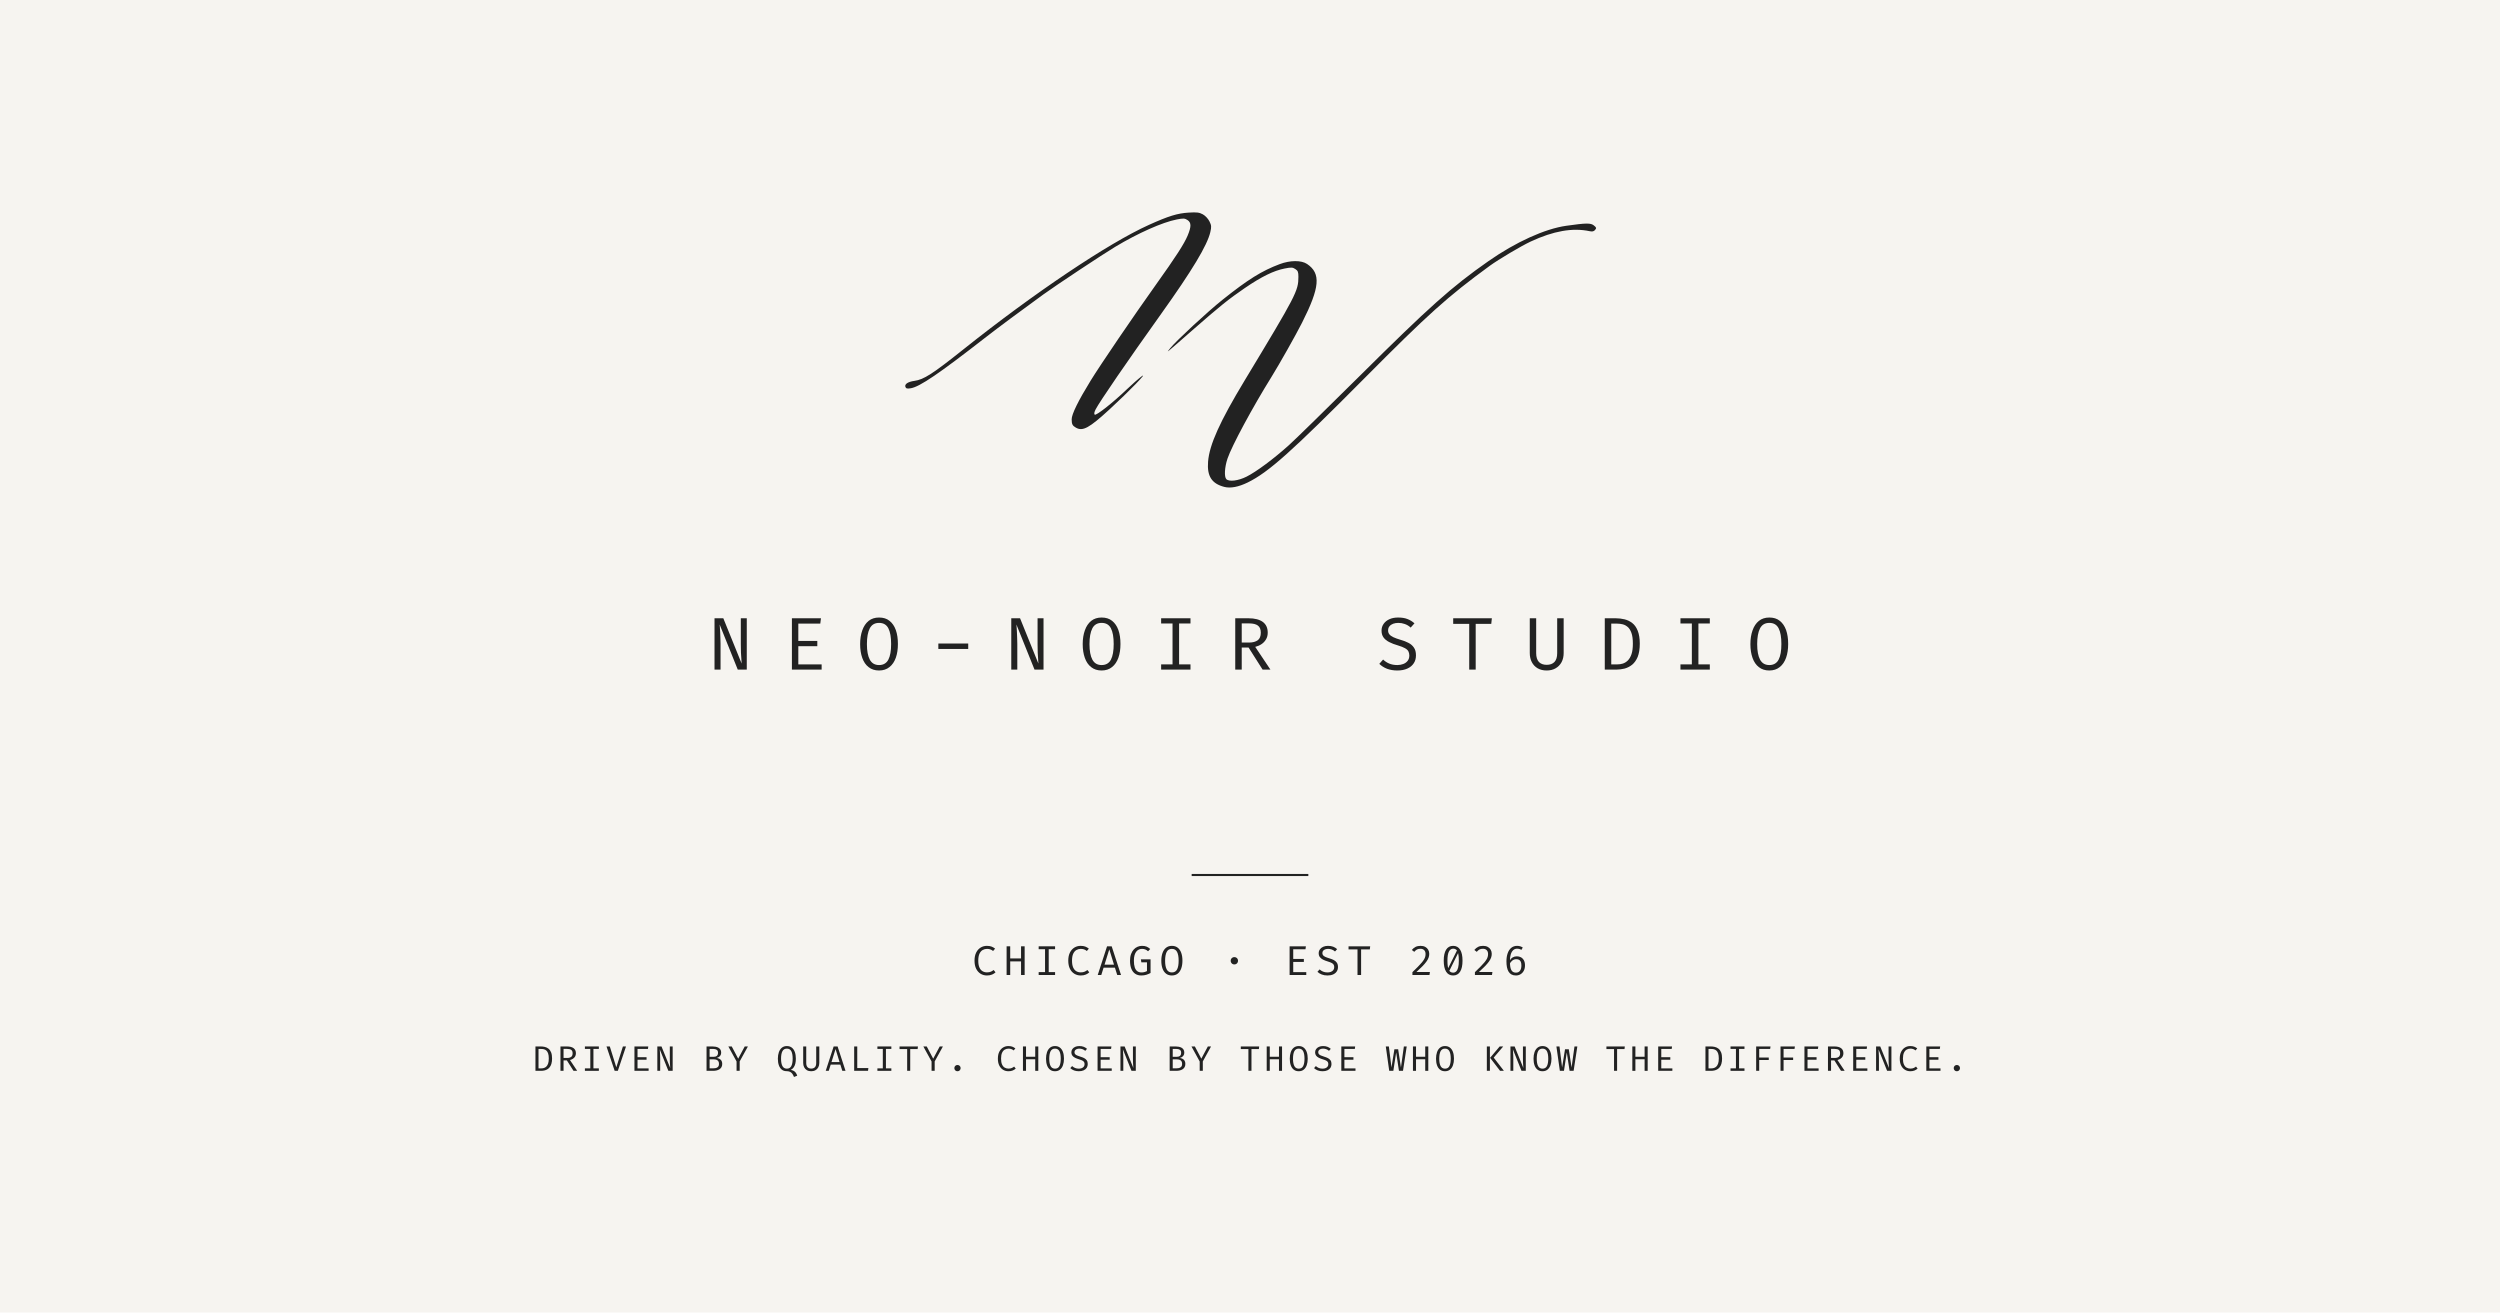
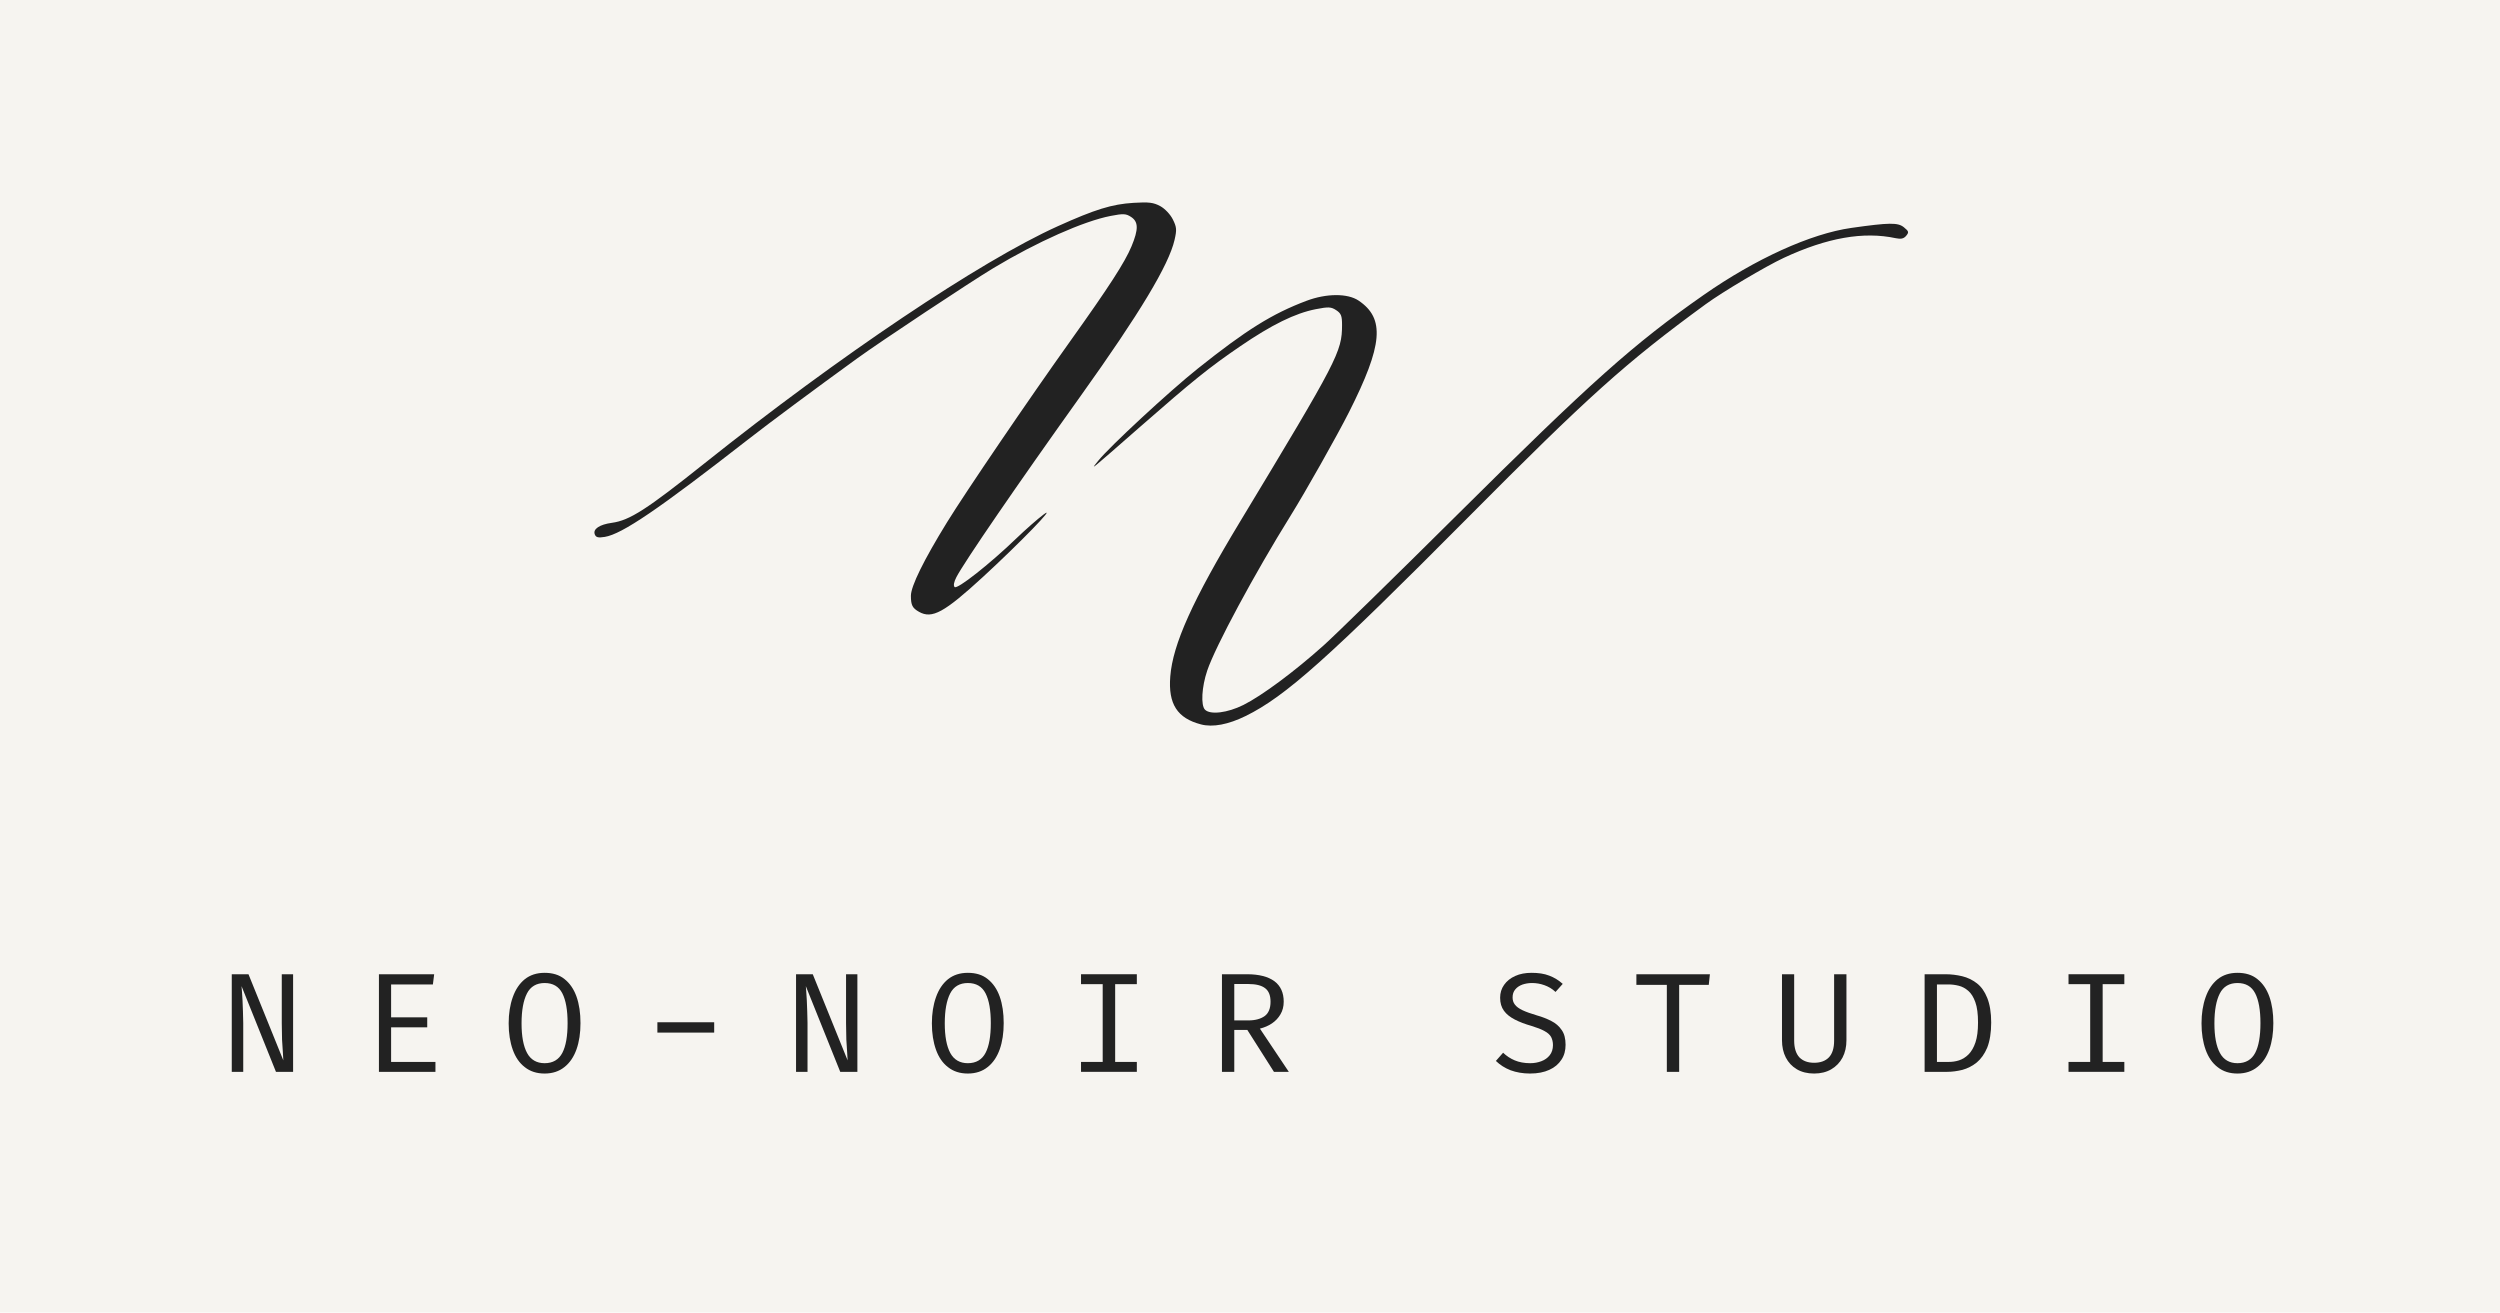
<svg xmlns="http://www.w3.org/2000/svg" xmlns:xlink="http://www.w3.org/1999/xlink" width="1200" height="630" viewBox="0 0 1200 630">
  <rect width="1200" height="630" fill="#F6F4F0" />
-   <svg x="340" y="100" width="520" height="233" viewBox="0 0 883.785 395.734" fill="#222222" color="#222222">
+   <svg x="105.602" y="93.623" width="988.796" height="442.754" viewBox="0 0 883.785 395.734" fill="#222222" color="#222222">
    <defs>
      <clipPath id="clip_1">
        <path transform="matrix(.24,0,0,.24,0,0)" d="M0 0H6250V6250H0Z" clip-rule="evenodd" />
      </clipPath>
      <clipPath id="clip_2">
        <path transform="matrix(.24,0,0,.24,0,0)" d="M0 0H6250V6250H0Z" clip-rule="evenodd" />
      </clipPath>
      <clipPath id="clip_3">
        <path transform="matrix(.24,0,0,.24,0,0)" d="M0 0H6250V6250H0Z" clip-rule="evenodd" />
      </clipPath>
      <path id="font_4_65" d="M.395 0 .152 .605C.153 .598 .154 .585 .155 .567 .156 .549 .157 .528 .159 .504 .16 .479 .161 .453 .162 .426 .163 .399 .164 .372 .164 .345V0H.083V.689H.201L.447 .081C.447 .09 .446 .108 .444 .134 .442 .16 .44 .191 .438 .227 .437 .264 .436 .303 .436 .344V.689H.516V0H.395Z" />
      <path id="font_4_24" d="M.212 .617V.385H.467V.314H.212V.07H.525V0H.126V.689H.516L.507 .617H.212Z" />
      <path id="font_4_71" d="M.553 .344C.553 .274 .544 .213 .525 .159 .506 .106 .478 .064 .44 .034 .403 .004 .356-.012 .3-.012 .244-.012 .198 .003 .16 .033 .122 .062 .094 .103 .075 .156 .056 .209 .046 .271 .046 .342 .046 .412 .056 .474 .075 .527 .094 .581 .122 .623 .16 .654 .198 .684 .244 .699 .3 .699 .356 .699 .403 .685 .44 .655 .478 .625 .506 .584 .525 .531 .544 .477 .553 .415 .553 .344M.462 .344C.462 .435 .45 .505 .425 .554 .4 .603 .358 .627 .3 .627 .242 .627 .2 .602 .175 .553 .15 .504 .137 .434 .137 .342 .137 .251 .15 .181 .176 .133 .202 .085 .244 .061 .3 .061 .358 .061 .4 .086 .425 .134 .45 .182 .462 .252 .462 .344Z" />
      <path id="font_4_1026" d="M.1 .277V.35H.501V.277H.1Z" />
      <path id="font_4_43" d="M.497 .689V.619H.344V.07H.497V0H.103V.07H.256V.619H.103V.689H.497Z" />
      <path id="font_4_86" d="M.538 .495C.538 .461 .53 .431 .515 .406 .5 .38 .48 .359 .455 .342 .43 .325 .401 .313 .37 .305L.574 0H.469L.281 .296H.189V0H.102V.689H.279C.364 .689 .428 .672 .472 .64 .516 .607 .538 .559 .538 .495M.445 .495C.445 .54 .432 .572 .406 .591 .381 .61 .342 .62 .288 .62H.189V.363H.288C.338 .363 .376 .374 .404 .394 .431 .414 .445 .448 .445 .495Z" />
      <path id="font_4_1110" d="" />
      <path id="font_4_90" d="M.536 .191C.536 .151 .527 .116 .507 .086 .487 .055 .459 .031 .421 .014 .384-.003 .339-.012 .285-.012 .235-.012 .189-.004 .148 .011 .107 .027 .073 .049 .044 .077L.095 .135C.119 .112 .146 .094 .177 .081 .208 .068 .245 .061 .286 .061 .315 .061 .341 .066 .365 .075 .389 .084 .409 .098 .424 .117 .439 .136 .447 .16 .447 .189 .447 .211 .442 .23 .434 .246 .425 .262 .41 .276 .387 .288 .366 .3 .335 .312 .296 .324 .25 .337 .211 .352 .178 .369 .145 .386 .119 .406 .101 .431 .083 .456 .074 .486 .074 .523 .074 .557 .083 .587 .102 .614 .121 .641 .147 .662 .181 .677 .214 .692 .253 .699 .296 .699 .344 .699 .386 .693 .421 .679 .456 .666 .488 .646 .516 .621L.465 .564C.441 .587 .414 .602 .386 .612 .358 .622 .329 .627 .299 .627 .274 .627 .252 .623 .231 .616 .21 .608 .193 .597 .181 .582 .168 .567 .162 .548 .162 .525 .162 .506 .167 .489 .178 .475 .189 .46 .207 .447 .232 .435 .257 .423 .292 .411 .335 .398 .371 .388 .404 .375 .435 .359 .465 .344 .49 .323 .508 .296 .527 .27 .536 .235 .536 .191Z" />
      <path id="font_4_96" d="M.342 .614V0H.255V.614H.04V.689H.559L.551 .614H.342Z" />
      <path id="font_4_101" d="M.527 .689V.223C.527 .177 .518 .136 .499 .1 .48 .065 .454 .038 .42 .018 .386-.002 .345-.012 .299-.012 .252-.012 .211-.002 .177 .018 .143 .038 .117 .066 .099 .101 .081 .136 .072 .177 .072 .223V.689H.158V.22C.158 .168 .171 .128 .195 .102 .22 .077 .254 .064 .299 .064 .344 .064 .379 .077 .403 .102 .428 .128 .44 .168 .44 .22V.689H.527Z" />
      <path id="font_4_20" d="M.46 .348C.46 .408 .454 .456 .441 .492 .428 .528 .412 .554 .391 .572 .37 .59 .348 .602 .323 .608 .299 .614 .275 .617 .251 .617H.17V.07H.252C.277 .07 .301 .073 .326 .081 .35 .089 .373 .103 .393 .123 .413 .143 .43 .172 .442 .208 .454 .244 .46 .29 .46 .348M.553 .348C.553 .276 .543 .217 .525 .171 .506 .126 .481 .091 .451 .066 .42 .041 .386 .024 .35 .014 .313 .005 .277 0 .242 0H.083V.689H.23C.271 .689 .31 .684 .348 .675 .386 .666 .421 .649 .452 .625 .483 .601 .507 .567 .525 .522 .543 .477 .553 .419 .553 .348Z" />
    </defs>
    <g transform="translate(157.3927,0)">
      <path d="M263.500,227.115C253.276,224.454 249.369,218.375 250.291,206.562C251.372,192.708 259.873,173.842 280.202,140.180C322.284,70.499 323.963,67.263 323.989,55.773C323.998,51.819 323.588,50.776 321.482,49.396C319.279,47.953 318.185,47.899 312.732,48.966C303.868,50.701 293.853,55.617 280.282,64.895C266.991,73.981 260.095,79.531 237.388,99.411C214.742,119.238 216.065,118.166 219.386,114.000C224.126,108.053 249.896,84.184 262.000,74.530C282.941,57.827 294.035,50.909 308.760,45.366C317.289,42.156 326.396,42.118 331.078,45.274C342.496,52.968 341.524,64.320 326.978,93.131C321.882,103.225 308.328,127.260 301.956,137.500C286.500,162.342 269.660,193.627 266.149,204.023C263.782,211.034 263.335,218.935 265.200,220.800C267.476,223.076 274.823,222.173 281.641,218.780C289.557,214.840 303.732,204.315 316.182,193.130C321.307,188.526 346.875,163.530 373.000,137.583C430.927,80.051 449.013,63.911 479.139,42.864C501.363,27.338 525.090,16.566 542.500,14.098C558.807,11.787 562.461,11.743 565.033,13.826C567.148,15.538 567.267,15.974 566.024,17.471C564.990,18.717 563.798,18.995 561.557,18.514C547.747,15.547 532.081,18.297 513.500,26.950C505.768,30.551 487.218,41.562 480.012,46.828C445.770,71.851 429.926,86.075 377.543,138.820C318.099,198.674 299.610,215.174 282.663,223.493C275.153,227.179 268.545,228.428 263.500,227.115ZM142.500,178.805C139.652,177.190 139.033,175.972 139.015,171.954C138.998,167.846 144.461,156.724 154.521,140.389C162.548,127.354 189.673,87.481 207.506,62.500C224.058,39.314 230.836,28.822 233.669,22.000C236.706,14.685 236.659,11.478 233.482,9.396C231.283,7.956 230.175,7.900 224.732,8.955C213.124,11.204 193.100,20.107 174.501,31.288C164.389,37.367 126.132,62.724 116.000,70.064C97.817,83.234 78.493,97.592 69.197,104.838C30.738,134.815 15.077,145.464 7.690,146.663C4.832,147.127 3.895,146.891 3.392,145.580C2.520,143.307 5.408,141.353 10.718,140.625C18.379,139.575 25.588,134.945 50.500,115.079C108.289,68.994 168.819,28.364 201.996,13.389C218.044,6.145 225.253,3.918 234.500,3.346C241.107,2.938 243.109,3.183 246.000,4.755C247.995,5.840 250.314,8.292 251.393,10.455C253.049,13.778 253.141,14.879 252.127,19.270C249.644,30.029 237.261,50.617 212.017,85.957C184.559,124.398 161.881,157.462 158.534,163.934C157.464,166.004 157.181,167.581 157.775,168.175C158.881,169.281 172.704,158.406 184.000,147.543C188.125,143.576 193.525,138.832 196.000,137.000C201.952,132.596 185.671,149.365 170.000,163.779C153.331,179.111 148.090,181.975 142.500,178.805Z" />
    </g>
    <g transform="translate(0,316)">
      <g transform="translate(-308.1027,-708.9558)">
        <use data-text="N" xlink:href="#font_4_65" transform="matrix(60.7725,0,0,-60.7725,308.1027,769.1206)" fill="currentColor" />
        <use data-text="E" xlink:href="#font_4_24" transform="matrix(60.7725,0,0,-60.7725,368.6257,769.1206)" fill="currentColor" />
        <use data-text="O" xlink:href="#font_4_71" transform="matrix(60.7725,0,0,-60.7725,429.1487,769.1206)" fill="currentColor" />
        <use data-text="-" xlink:href="#font_4_1026" transform="matrix(60.7725,0,0,-60.7725,489.6717,769.1206)" fill="currentColor" />
        <use data-text="N" xlink:href="#font_4_65" transform="matrix(60.7725,0,0,-60.7725,550.1947,769.1206)" fill="currentColor" />
        <use data-text="O" xlink:href="#font_4_71" transform="matrix(60.7725,0,0,-60.7725,610.7177,769.1206)" fill="currentColor" />
        <use data-text="I" xlink:href="#font_4_43" transform="matrix(60.7725,0,0,-60.7725,671.2406,769.1206)" fill="currentColor" />
        <use data-text="R" xlink:href="#font_4_86" transform="matrix(60.7725,0,0,-60.7725,731.7636,769.1206)" fill="currentColor" />
        <use data-text=" " xlink:href="#font_4_1110" transform="matrix(60.7725,0,0,-60.7725,792.2866,769.1206)" fill="currentColor" />
        <use data-text="S" xlink:href="#font_4_90" transform="matrix(60.7725,0,0,-60.7725,852.8096,769.1206)" fill="currentColor" />
        <use data-text="T" xlink:href="#font_4_96" transform="matrix(60.7725,0,0,-60.7725,913.3326,769.1206)" fill="currentColor" />
        <use data-text="U" xlink:href="#font_4_101" transform="matrix(60.7725,0,0,-60.7725,973.8555,769.1206)" fill="currentColor" />
        <use data-text="D" xlink:href="#font_4_20" transform="matrix(60.7725,0,0,-60.7725,1034.379,769.1206)" fill="currentColor" />
        <use data-text="I" xlink:href="#font_4_43" transform="matrix(60.7725,0,0,-60.7725,1094.902,769.1206)" fill="currentColor" />
        <use data-text="O" xlink:href="#font_4_71" transform="matrix(60.7725,0,0,-60.7725,1155.425,769.1206)" fill="currentColor" />
      </g>
    </g>
  </svg>
-   <line x1="572" x2="628" y1="420" y2="420" stroke="#222222" />
-   <g fill="#222222" transform="translate(466.5,468) scale(0.01,-0.01)">
-     <path transform="translate(0,0)" d="M716 1399Q851 1399 942.0 1365.0Q1033 1331 1115 1265L1018 1152Q953 1207 880.5 1230.5Q808 1254 729 1254Q616 1254 520.0 1200.5Q424 1147 365.5 1023.5Q307 900 307 689Q307 484 362.5 360.0Q418 236 513.0 181.0Q608 126 725 126Q841 126 915.5 161.0Q990 196 1045 241L1135 127Q1072 66 971.0 21.5Q870 -23 723 -23Q556 -23 420.5 59.0Q285 141 206.0 299.5Q127 458 127 689Q127 921 207.5 1079.0Q288 1237 422.5 1318.0Q557 1399 716 1399Z" />
-     <path transform="translate(1500.0,0)" d="M860 0V653H340V0H167V1377H340V795H860V1377H1033V0Z" />
-     <path transform="translate(3000.0,0)" d="M994 1377V1238H688V139H994V0H206V139H512V1238H206V1377Z" />
-     <path transform="translate(4500.0,0)" d="M716 1399Q851 1399 942.0 1365.0Q1033 1331 1115 1265L1018 1152Q953 1207 880.5 1230.5Q808 1254 729 1254Q616 1254 520.0 1200.5Q424 1147 365.5 1023.5Q307 900 307 689Q307 484 362.5 360.0Q418 236 513.0 181.0Q608 126 725 126Q841 126 915.5 161.0Q990 196 1045 241L1135 127Q1072 66 971.0 21.5Q870 -23 723 -23Q556 -23 420.5 59.0Q285 141 206.0 299.5Q127 458 127 689Q127 921 207.5 1079.0Q288 1237 422.5 1318.0Q557 1399 716 1399Z" />
-     <path transform="translate(6000.0,0)" d="M867 351H322L212 0H41L489 1377H711L1159 0H977ZM367 495H822L596 1231Z" />
-     <path transform="translate(7500.0,0)" d="M627 -23Q464 -23 343.5 56.0Q223 135 157.0 293.0Q91 451 91 689Q91 867 138.5 1000.0Q186 1133 267.5 1222.0Q349 1311 452.5 1355.0Q556 1399 667 1399Q802 1399 891.0 1360.5Q980 1322 1061 1248L956 1139Q893 1198 823.5 1226.0Q754 1254 668 1254Q593 1254 523.0 1225.0Q453 1196 397.5 1130.5Q342 1065 309.5 957.0Q277 849 277 689Q277 490 318.5 365.0Q360 240 441.5 181.5Q523 123 643 123Q715 123 779.5 140.0Q844 157 905 189V609H634L613 753H1077V97Q984 47 879.0 12.0Q774 -23 627 -23Z" />
-     <path transform="translate(9000.0,0)" d="M1107 687Q1107 479 1050.5 318.5Q994 158 881.0 67.5Q768 -23 600 -23Q433 -23 319.5 65.5Q206 154 149.5 313.0Q93 472 93 685Q93 894 149.5 1055.0Q206 1216 319.5 1307.5Q433 1399 600 1399Q768 1399 881.0 1310.0Q994 1221 1050.5 1061.0Q1107 901 1107 687ZM925 687Q925 962 849.5 1108.0Q774 1254 600 1254Q426 1254 350.5 1107.0Q275 960 275 685Q275 410 353.0 266.5Q431 123 600 123Q774 123 849.5 267.5Q925 412 925 687Z" />
-     <path transform="translate(10500.0,0)" d="" />
-     <path transform="translate(12000.0,0)" d="M423 684Q423 733 446.0 772.5Q469 812 508.5 835.5Q548 859 598 859Q649 859 689.0 835.5Q729 812 752.0 772.5Q775 733 775 684Q775 635 752.0 594.5Q729 554 689.0 530.5Q649 507 598 507Q548 507 508.5 530.5Q469 554 446.0 594.5Q423 635 423 684Z" />
-     <path transform="translate(13500.0,0)" d="" />
-     <path transform="translate(15000.0,0)" d="M425 1235V771H935V628H425V139H1051V0H251V1377H1033L1013 1235Z" />
-     <path transform="translate(16500.0,0)" d="M1073 381Q1073 263 1014.0 171.5Q955 80 843.0 28.5Q731 -23 570 -23Q419 -23 296.5 23.0Q174 69 87 153L190 269Q262 202 355.0 162.5Q448 123 573 123Q657 123 730.0 150.5Q803 178 848.0 234.5Q893 291 893 378Q893 445 867.0 492.0Q841 539 775.0 575.5Q709 612 591 647Q455 687 355.5 737.5Q256 788 201.5 862.0Q147 936 147 1045Q147 1148 204.0 1228.0Q261 1308 361.5 1353.5Q462 1399 593 1399Q736 1399 841.5 1358.5Q947 1318 1033 1242L931 1129Q857 1195 772.0 1224.5Q687 1254 599 1254Q524 1254 461.5 1231.5Q399 1209 361.5 1164.5Q324 1120 324 1051Q324 992 356.0 949.0Q388 906 464.0 870.5Q540 835 671 796Q778 765 869.5 718.5Q961 672 1017.0 592.5Q1073 513 1073 381Z" />
-     <path transform="translate(18000.0,0)" d="M683 1228V0H510V1228H80V1377H1119L1101 1228Z" />
-     <path transform="translate(19500.0,0)" d="" />
-     <path transform="translate(21000.0,0)" d="M539 1399Q669 1399 761.5 1349.0Q854 1299 904.0 1212.0Q954 1125 954 1015Q954 920 921.0 829.5Q888 739 815.5 639.5Q743 540 625.5 419.0Q508 298 337 143H986L965 0H146V137Q302 286 411.5 398.0Q521 510 592.5 594.5Q664 679 704.5 748.0Q745 817 761.0 879.5Q777 942 777 1009Q777 1125 711.5 1192.0Q646 1259 531 1259Q429 1259 364.0 1224.0Q299 1189 234 1112L118 1202Q200 1302 300.0 1350.5Q400 1399 539 1399Z" />
-     <path transform="translate(22500.0,0)" d="M600 1399Q823 1399 937.0 1215.0Q1051 1031 1051 689Q1051 346 937.0 161.5Q823 -23 600 -23Q378 -23 263.5 161.5Q149 346 149 689Q149 1031 263.5 1215.0Q378 1399 600 1399ZM600 1264Q473 1264 400.0 1129.5Q327 995 327 689Q327 534 343.0 424.0Q359 314 392.5 245.5Q426 177 477.5 145.0Q529 113 600 113Q686 113 747.5 172.0Q809 231 841.5 358.5Q874 486 874 689Q874 895 845.5 1022.0Q817 1149 756.5 1206.5Q696 1264 600 1264ZM803 1215 847 1068 409 181 347 298Z" />
-     <path transform="translate(24000.0,0)" d="M539 1399Q669 1399 761.5 1349.0Q854 1299 904.0 1212.0Q954 1125 954 1015Q954 920 921.0 829.5Q888 739 815.5 639.5Q743 540 625.5 419.0Q508 298 337 143H986L965 0H146V137Q302 286 411.5 398.0Q521 510 592.5 594.5Q664 679 704.5 748.0Q745 817 761.0 879.5Q777 942 777 1009Q777 1125 711.5 1192.0Q646 1259 531 1259Q429 1259 364.0 1224.0Q299 1189 234 1112L118 1202Q200 1302 300.0 1350.5Q400 1399 539 1399Z" />
-     <path transform="translate(25500.0,0)" d="M671 1399Q751 1399 818.0 1378.5Q885 1358 943 1319L877 1205Q830 1234 777.5 1248.5Q725 1263 668 1263Q558 1263 481.0 1189.5Q404 1116 365.0 982.5Q326 849 327 669L329 604Q329 350 396.0 231.5Q463 113 615 113Q746 113 811.5 206.0Q877 299 877 459Q877 572 846.5 637.5Q816 703 761.0 731.0Q706 759 633 759Q526 759 444.0 695.0Q362 631 311 531L307 679Q375 795 462.0 846.0Q549 897 659 897Q766 897 854.0 850.0Q942 803 995.5 706.5Q1049 610 1049 463Q1049 311 991.0 202.5Q933 94 834.0 35.5Q735 -23 616 -23Q490 -23 403.0 24.5Q316 72 262.0 160.5Q208 249 183.5 373.5Q159 498 159 651Q159 879 219.5 1047.0Q280 1215 394.5 1307.0Q509 1399 671 1399Z" />
-   </g>
-   <g fill="#222222" transform="translate(255.6,514) scale(0.0085,-0.0085)">
-     <path transform="translate(0,0)" d="M920 695Q920 875 882.0 983.0Q844 1091 782.0 1145.0Q720 1199 646.5 1217.0Q573 1235 502 1235H340V139H504Q578 139 651.5 162.5Q725 186 786.0 246.5Q847 307 883.5 415.5Q920 524 920 695ZM1105 695Q1105 523 1068.5 401.5Q1032 280 969.0 201.0Q906 122 825.5 78.5Q745 35 656.5 17.5Q568 0 483 0H167V1377H461Q582 1377 696.5 1350.0Q811 1323 903.5 1250.5Q996 1178 1050.5 1044.0Q1105 910 1105 695Z" />
-     <path transform="translate(1376.471,0)" d="M1075 991Q1075 888 1030.5 811.0Q986 734 910.0 684.0Q834 634 739 611L1147 0H939L563 591H377V0H203V1377H557Q812 1377 943.5 1279.5Q1075 1182 1075 991ZM889 991Q889 1124 813.0 1181.5Q737 1239 577 1239H377V727H577Q725 727 807.0 787.5Q889 848 889 991Z" />
-     <path transform="translate(2752.941,0)" d="M994 1377V1238H688V139H994V0H206V139H512V1238H206V1377Z" />
-     <path transform="translate(4129.412,0)" d="M604 197 976 1377H1151L690 0H510L49 1377H236Z" />
-     <path transform="translate(5505.882,0)" d="M425 1235V771H935V628H425V139H1051V0H251V1377H1033L1013 1235Z" />
-     <path transform="translate(6882.353,0)" d="M790 0 305 1211Q306 1188 309.5 1134.5Q313 1081 317.5 1007.5Q322 934 325.0 852.0Q328 770 328 690V0H167V1377H402L895 161Q894 190 888.0 267.5Q882 345 877.0 455.0Q872 565 872 688V1377H1033V0Z" />
-     <path transform="translate(8258.824,0)" d="" />
-     <path transform="translate(9635.294,0)" d="M896 387Q896 491 855.5 547.5Q815 604 748.0 626.0Q681 648 601 648H366V143H593Q644 143 697.0 153.0Q750 163 795.5 189.0Q841 215 868.5 262.5Q896 310 896 387ZM841 1021Q841 1138 768.5 1187.5Q696 1237 571 1237H366V791H588Q710 791 775.5 845.5Q841 900 841 1021ZM1079 393Q1079 281 1034.5 205.0Q990 129 915.5 84.0Q841 39 749.5 19.5Q658 0 563 0H193V1377H532Q623 1377 709.5 1360.5Q796 1344 865.5 1304.5Q935 1265 977.0 1198.0Q1019 1131 1019 1030Q1019 941 982.5 879.5Q946 818 887.5 781.0Q829 744 763 729Q840 717 912.5 682.5Q985 648 1032.0 578.5Q1079 509 1079 393Z" />
-     <path transform="translate(11011.765,0)" d="M688 531V0H512V529L47 1377H239L604 687L973 1377H1153Z" />
-     <path transform="translate(12388.235,0)" d="" />
-     <path transform="translate(13764.706,0)" d="M1107 687Q1107 541 1080.0 419.0Q1053 297 990.5 204.0Q928 111 822 53Q919 34 987.5 -4.0Q1056 -42 1103.5 -107.5Q1151 -173 1185 -274L1002 -346Q961 -240 908.5 -167.0Q856 -94 777.5 -56.5Q699 -19 580 -19Q422 -19 312.5 68.5Q203 156 147.0 314.0Q91 472 91 685Q91 894 148.5 1055.0Q206 1216 319.0 1307.5Q432 1399 599 1399Q767 1399 880.0 1310.0Q993 1221 1050.0 1061.0Q1107 901 1107 687ZM927 687Q927 963 850.5 1108.5Q774 1254 599 1254Q425 1254 348.0 1107.5Q271 961 271 685Q271 410 350.5 266.5Q430 123 599 123Q773 123 850.0 267.5Q927 412 927 687Z" />
-     <path transform="translate(15141.176,0)" d="M1055 1377V446Q1055 307 998.5 201.0Q942 95 839.5 36.0Q737 -23 598 -23Q456 -23 354.5 36.5Q253 96 199.0 202.0Q145 308 145 446V1377H317V440Q317 283 390.5 205.0Q464 127 598 127Q733 127 806.5 205.0Q880 283 880 440V1377Z" />
-     <path transform="translate(16517.647,0)" d="M867 351H322L212 0H41L489 1377H711L1159 0H977ZM367 495H822L596 1231Z" />
-     <path transform="translate(17894.118,0)" d="M271 0V1377H445V155H1073L1053 0Z" />
-     <path transform="translate(19270.588,0)" d="M994 1377V1238H688V139H994V0H206V139H512V1238H206V1377Z" />
-     <path transform="translate(20647.059,0)" d="M683 1228V0H510V1228H80V1377H1119L1101 1228Z" />
-     <path transform="translate(22023.529,0)" d="M688 531V0H512V529L47 1377H239L604 687L973 1377H1153Z" />
-     <path transform="translate(23400,0)" d="M423 154Q423 203 446.0 242.5Q469 282 508.5 305.5Q548 329 598 329Q649 329 689.0 305.5Q729 282 752.0 242.5Q775 203 775 154Q775 105 752.0 64.5Q729 24 689.0 0.5Q649 -23 598 -23Q548 -23 508.5 0.5Q469 24 446.0 64.5Q423 105 423 154Z" />
-     <path transform="translate(24776.471,0)" d="" />
-     <path transform="translate(26152.941,0)" d="M716 1399Q851 1399 942.0 1365.0Q1033 1331 1115 1265L1018 1152Q953 1207 880.5 1230.5Q808 1254 729 1254Q616 1254 520.0 1200.5Q424 1147 365.5 1023.5Q307 900 307 689Q307 484 362.5 360.0Q418 236 513.0 181.0Q608 126 725 126Q841 126 915.5 161.0Q990 196 1045 241L1135 127Q1072 66 971.0 21.5Q870 -23 723 -23Q556 -23 420.5 59.0Q285 141 206.0 299.5Q127 458 127 689Q127 921 207.5 1079.0Q288 1237 422.5 1318.0Q557 1399 716 1399Z" />
-     <path transform="translate(27529.412,0)" d="M860 0V653H340V0H167V1377H340V795H860V1377H1033V0Z" />
-     <path transform="translate(28905.882,0)" d="M1107 687Q1107 479 1050.5 318.5Q994 158 881.0 67.5Q768 -23 600 -23Q433 -23 319.5 65.5Q206 154 149.5 313.0Q93 472 93 685Q93 894 149.5 1055.0Q206 1216 319.5 1307.5Q433 1399 600 1399Q768 1399 881.0 1310.0Q994 1221 1050.5 1061.0Q1107 901 1107 687ZM925 687Q925 962 849.5 1108.0Q774 1254 600 1254Q426 1254 350.5 1107.0Q275 960 275 685Q275 410 353.0 266.5Q431 123 600 123Q774 123 849.5 267.5Q925 412 925 687Z" />
-     <path transform="translate(30282.353,0)" d="M1073 381Q1073 263 1014.0 171.5Q955 80 843.0 28.5Q731 -23 570 -23Q419 -23 296.5 23.0Q174 69 87 153L190 269Q262 202 355.0 162.5Q448 123 573 123Q657 123 730.0 150.5Q803 178 848.0 234.5Q893 291 893 378Q893 445 867.0 492.0Q841 539 775.0 575.5Q709 612 591 647Q455 687 355.5 737.5Q256 788 201.5 862.0Q147 936 147 1045Q147 1148 204.0 1228.0Q261 1308 361.5 1353.5Q462 1399 593 1399Q736 1399 841.5 1358.5Q947 1318 1033 1242L931 1129Q857 1195 772.0 1224.5Q687 1254 599 1254Q524 1254 461.5 1231.5Q399 1209 361.5 1164.5Q324 1120 324 1051Q324 992 356.0 949.0Q388 906 464.0 870.5Q540 835 671 796Q778 765 869.5 718.5Q961 672 1017.0 592.5Q1073 513 1073 381Z" />
-     <path transform="translate(31658.824,0)" d="M425 1235V771H935V628H425V139H1051V0H251V1377H1033L1013 1235Z" />
-     <path transform="translate(33035.294,0)" d="M790 0 305 1211Q306 1188 309.5 1134.5Q313 1081 317.5 1007.5Q322 934 325.0 852.0Q328 770 328 690V0H167V1377H402L895 161Q894 190 888.0 267.5Q882 345 877.0 455.0Q872 565 872 688V1377H1033V0Z" />
-     <path transform="translate(34411.765,0)" d="" />
-     <path transform="translate(35788.235,0)" d="M896 387Q896 491 855.5 547.5Q815 604 748.0 626.0Q681 648 601 648H366V143H593Q644 143 697.0 153.0Q750 163 795.5 189.0Q841 215 868.5 262.5Q896 310 896 387ZM841 1021Q841 1138 768.5 1187.5Q696 1237 571 1237H366V791H588Q710 791 775.5 845.5Q841 900 841 1021ZM1079 393Q1079 281 1034.5 205.0Q990 129 915.5 84.0Q841 39 749.5 19.5Q658 0 563 0H193V1377H532Q623 1377 709.5 1360.5Q796 1344 865.5 1304.5Q935 1265 977.0 1198.0Q1019 1131 1019 1030Q1019 941 982.5 879.5Q946 818 887.5 781.0Q829 744 763 729Q840 717 912.5 682.5Q985 648 1032.0 578.5Q1079 509 1079 393Z" />
-     <path transform="translate(37164.706,0)" d="M688 531V0H512V529L47 1377H239L604 687L973 1377H1153Z" />
-     <path transform="translate(38541.176,0)" d="" />
-     <path transform="translate(39917.647,0)" d="M683 1228V0H510V1228H80V1377H1119L1101 1228Z" />
-     <path transform="translate(41294.118,0)" d="M860 0V653H340V0H167V1377H340V795H860V1377H1033V0Z" />
-     <path transform="translate(42670.588,0)" d="M1107 687Q1107 479 1050.5 318.5Q994 158 881.0 67.5Q768 -23 600 -23Q433 -23 319.5 65.5Q206 154 149.5 313.0Q93 472 93 685Q93 894 149.5 1055.0Q206 1216 319.5 1307.5Q433 1399 600 1399Q768 1399 881.0 1310.0Q994 1221 1050.5 1061.0Q1107 901 1107 687ZM925 687Q925 962 849.5 1108.0Q774 1254 600 1254Q426 1254 350.5 1107.0Q275 960 275 685Q275 410 353.0 266.5Q431 123 600 123Q774 123 849.5 267.5Q925 412 925 687Z" />
-     <path transform="translate(44047.059,0)" d="M1073 381Q1073 263 1014.0 171.5Q955 80 843.0 28.5Q731 -23 570 -23Q419 -23 296.5 23.0Q174 69 87 153L190 269Q262 202 355.0 162.5Q448 123 573 123Q657 123 730.0 150.5Q803 178 848.0 234.5Q893 291 893 378Q893 445 867.0 492.0Q841 539 775.0 575.5Q709 612 591 647Q455 687 355.5 737.5Q256 788 201.5 862.0Q147 936 147 1045Q147 1148 204.0 1228.0Q261 1308 361.5 1353.5Q462 1399 593 1399Q736 1399 841.5 1358.5Q947 1318 1033 1242L931 1129Q857 1195 772.0 1224.5Q687 1254 599 1254Q524 1254 461.5 1231.5Q399 1209 361.5 1164.5Q324 1120 324 1051Q324 992 356.0 949.0Q388 906 464.0 870.5Q540 835 671 796Q778 765 869.5 718.5Q961 672 1017.0 592.5Q1073 513 1073 381Z" />
-     <path transform="translate(45423.529,0)" d="M425 1235V771H935V628H425V139H1051V0H251V1377H1033L1013 1235Z" />
-     <path transform="translate(46800,0)" d="" />
-     <path transform="translate(48176.471,0)" d="M1191 1377 981 0H753L595 1039L436 0H203L9 1377H183L330 191L495 1217H708L865 191L1030 1377Z" />
-     <path transform="translate(49552.941,0)" d="M860 0V653H340V0H167V1377H340V795H860V1377H1033V0Z" />
-     <path transform="translate(50929.412,0)" d="M1107 687Q1107 479 1050.5 318.5Q994 158 881.0 67.5Q768 -23 600 -23Q433 -23 319.5 65.5Q206 154 149.5 313.0Q93 472 93 685Q93 894 149.5 1055.0Q206 1216 319.5 1307.5Q433 1399 600 1399Q768 1399 881.0 1310.0Q994 1221 1050.5 1061.0Q1107 901 1107 687ZM925 687Q925 962 849.5 1108.0Q774 1254 600 1254Q426 1254 350.5 1107.0Q275 960 275 685Q275 410 353.0 266.5Q431 123 600 123Q774 123 849.5 267.5Q925 412 925 687Z" />
-     <path transform="translate(52305.882,0)" d="" />
-     <path transform="translate(53682.353,0)" d="M383 0H210V1377H383ZM393 735 935 1377H1135L597 746L1173 0H957Z" />
-     <path transform="translate(55058.824,0)" d="M790 0 305 1211Q306 1188 309.5 1134.5Q313 1081 317.5 1007.5Q322 934 325.0 852.0Q328 770 328 690V0H167V1377H402L895 161Q894 190 888.0 267.5Q882 345 877.0 455.0Q872 565 872 688V1377H1033V0Z" />
-     <path transform="translate(56435.294,0)" d="M1107 687Q1107 479 1050.5 318.5Q994 158 881.0 67.5Q768 -23 600 -23Q433 -23 319.5 65.5Q206 154 149.5 313.0Q93 472 93 685Q93 894 149.5 1055.0Q206 1216 319.5 1307.5Q433 1399 600 1399Q768 1399 881.0 1310.0Q994 1221 1050.5 1061.0Q1107 901 1107 687ZM925 687Q925 962 849.5 1108.0Q774 1254 600 1254Q426 1254 350.5 1107.0Q275 960 275 685Q275 410 353.0 266.5Q431 123 600 123Q774 123 849.5 267.5Q925 412 925 687Z" />
-     <path transform="translate(57811.765,0)" d="M1191 1377 981 0H753L595 1039L436 0H203L9 1377H183L330 191L495 1217H708L865 191L1030 1377Z" />
-     <path transform="translate(59188.235,0)" d="" />
-     <path transform="translate(60564.706,0)" d="M683 1228V0H510V1228H80V1377H1119L1101 1228Z" />
-     <path transform="translate(61941.176,0)" d="M860 0V653H340V0H167V1377H340V795H860V1377H1033V0Z" />
-     <path transform="translate(63317.647,0)" d="M425 1235V771H935V628H425V139H1051V0H251V1377H1033L1013 1235Z" />
-     <path transform="translate(64694.118,0)" d="" />
-     <path transform="translate(66070.588,0)" d="M920 695Q920 875 882.0 983.0Q844 1091 782.0 1145.0Q720 1199 646.5 1217.0Q573 1235 502 1235H340V139H504Q578 139 651.5 162.5Q725 186 786.0 246.5Q847 307 883.5 415.5Q920 524 920 695ZM1105 695Q1105 523 1068.5 401.5Q1032 280 969.0 201.0Q906 122 825.5 78.5Q745 35 656.5 17.5Q568 0 483 0H167V1377H461Q582 1377 696.5 1350.0Q811 1323 903.5 1250.5Q996 1178 1050.5 1044.0Q1105 910 1105 695Z" />
-     <path transform="translate(67447.059,0)" d="M994 1377V1238H688V139H994V0H206V139H512V1238H206V1377Z" />
-     <path transform="translate(68823.529,0)" d="M449 1235V753H989V613H449V0H277V1377H1088L1067 1235Z" />
-     <path transform="translate(70200,0)" d="M449 1235V753H989V613H449V0H277V1377H1088L1067 1235Z" />
-     <path transform="translate(71576.471,0)" d="M425 1235V771H935V628H425V139H1051V0H251V1377H1033L1013 1235Z" />
-     <path transform="translate(72952.941,0)" d="M1075 991Q1075 888 1030.5 811.0Q986 734 910.0 684.0Q834 634 739 611L1147 0H939L563 591H377V0H203V1377H557Q812 1377 943.5 1279.5Q1075 1182 1075 991ZM889 991Q889 1124 813.0 1181.5Q737 1239 577 1239H377V727H577Q725 727 807.0 787.5Q889 848 889 991Z" />
-     <path transform="translate(74329.412,0)" d="M425 1235V771H935V628H425V139H1051V0H251V1377H1033L1013 1235Z" />
-     <path transform="translate(75705.882,0)" d="M790 0 305 1211Q306 1188 309.5 1134.5Q313 1081 317.5 1007.5Q322 934 325.0 852.0Q328 770 328 690V0H167V1377H402L895 161Q894 190 888.0 267.5Q882 345 877.0 455.0Q872 565 872 688V1377H1033V0Z" />
-     <path transform="translate(77082.353,0)" d="M716 1399Q851 1399 942.0 1365.0Q1033 1331 1115 1265L1018 1152Q953 1207 880.5 1230.5Q808 1254 729 1254Q616 1254 520.0 1200.5Q424 1147 365.5 1023.5Q307 900 307 689Q307 484 362.5 360.0Q418 236 513.0 181.0Q608 126 725 126Q841 126 915.5 161.0Q990 196 1045 241L1135 127Q1072 66 971.0 21.5Q870 -23 723 -23Q556 -23 420.5 59.0Q285 141 206.0 299.5Q127 458 127 689Q127 921 207.5 1079.0Q288 1237 422.5 1318.0Q557 1399 716 1399Z" />
-     <path transform="translate(78458.824,0)" d="M425 1235V771H935V628H425V139H1051V0H251V1377H1033L1013 1235Z" />
-     <path transform="translate(79835.294,0)" d="M423 154Q423 203 446.0 242.5Q469 282 508.5 305.5Q548 329 598 329Q649 329 689.0 305.5Q729 282 752.0 242.5Q775 203 775 154Q775 105 752.0 64.5Q729 24 689.0 0.5Q649 -23 598 -23Q548 -23 508.5 0.5Q469 24 446.0 64.5Q423 105 423 154Z" />
-   </g>
</svg>
